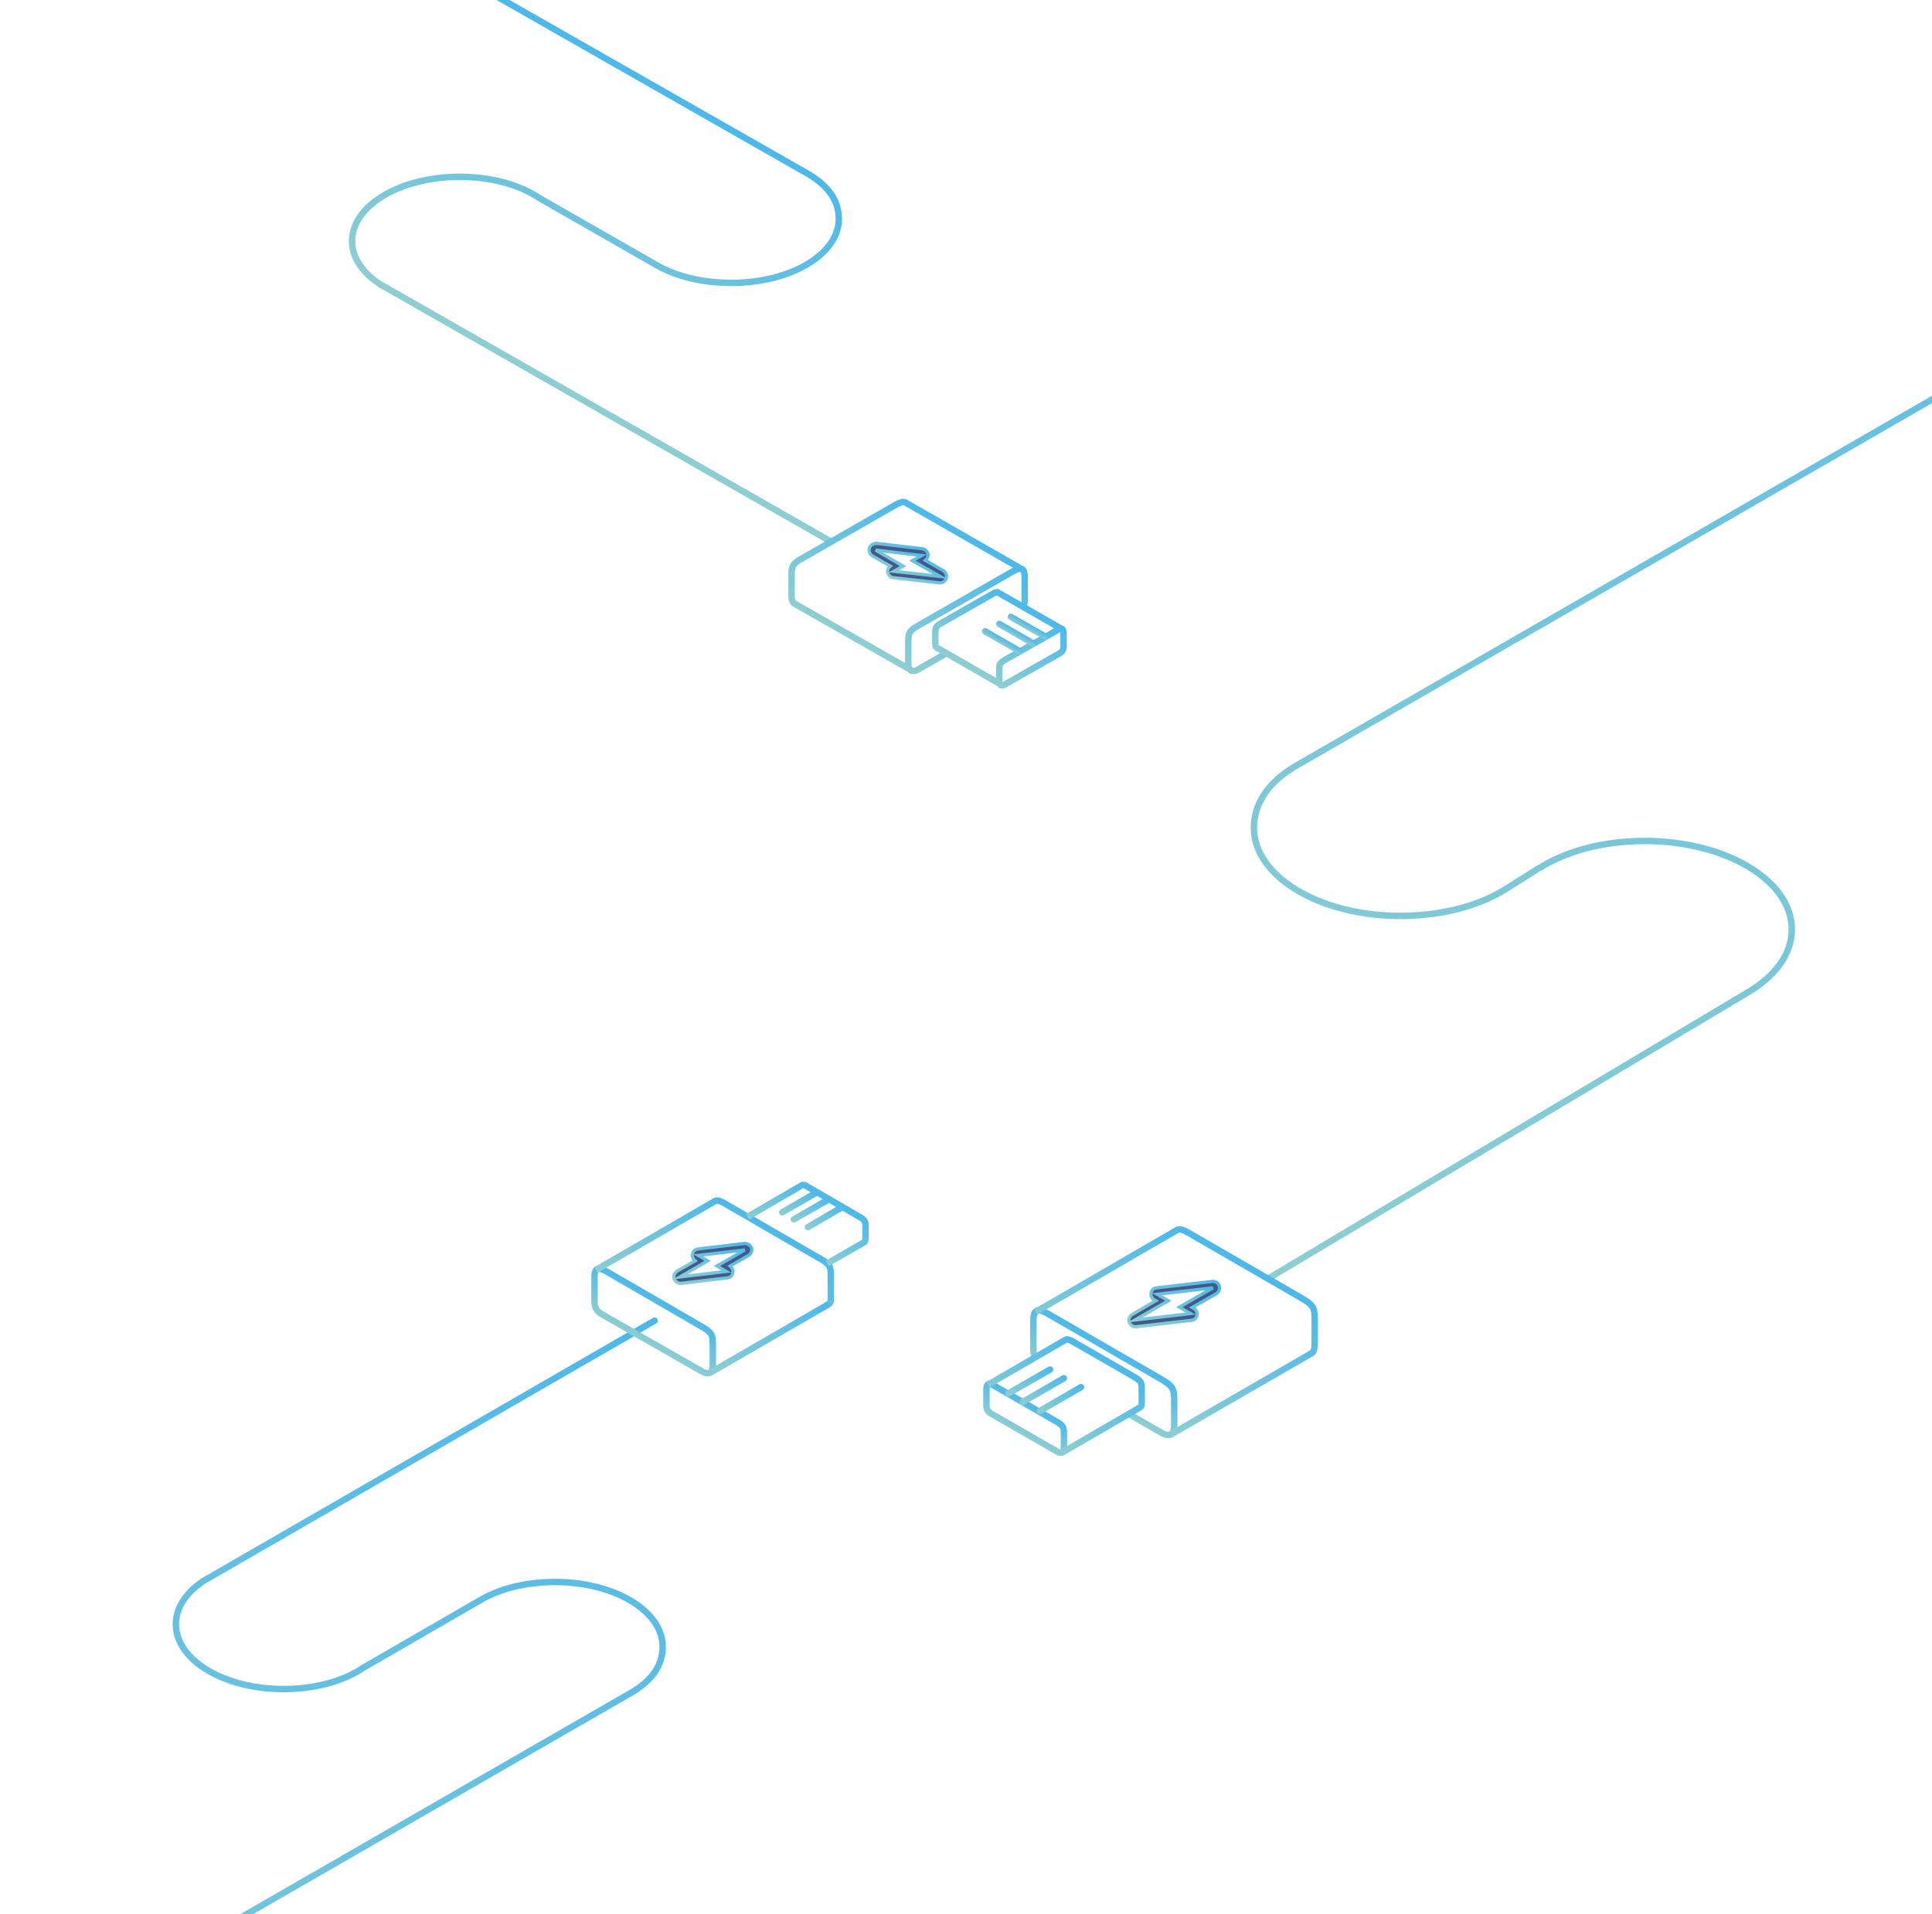
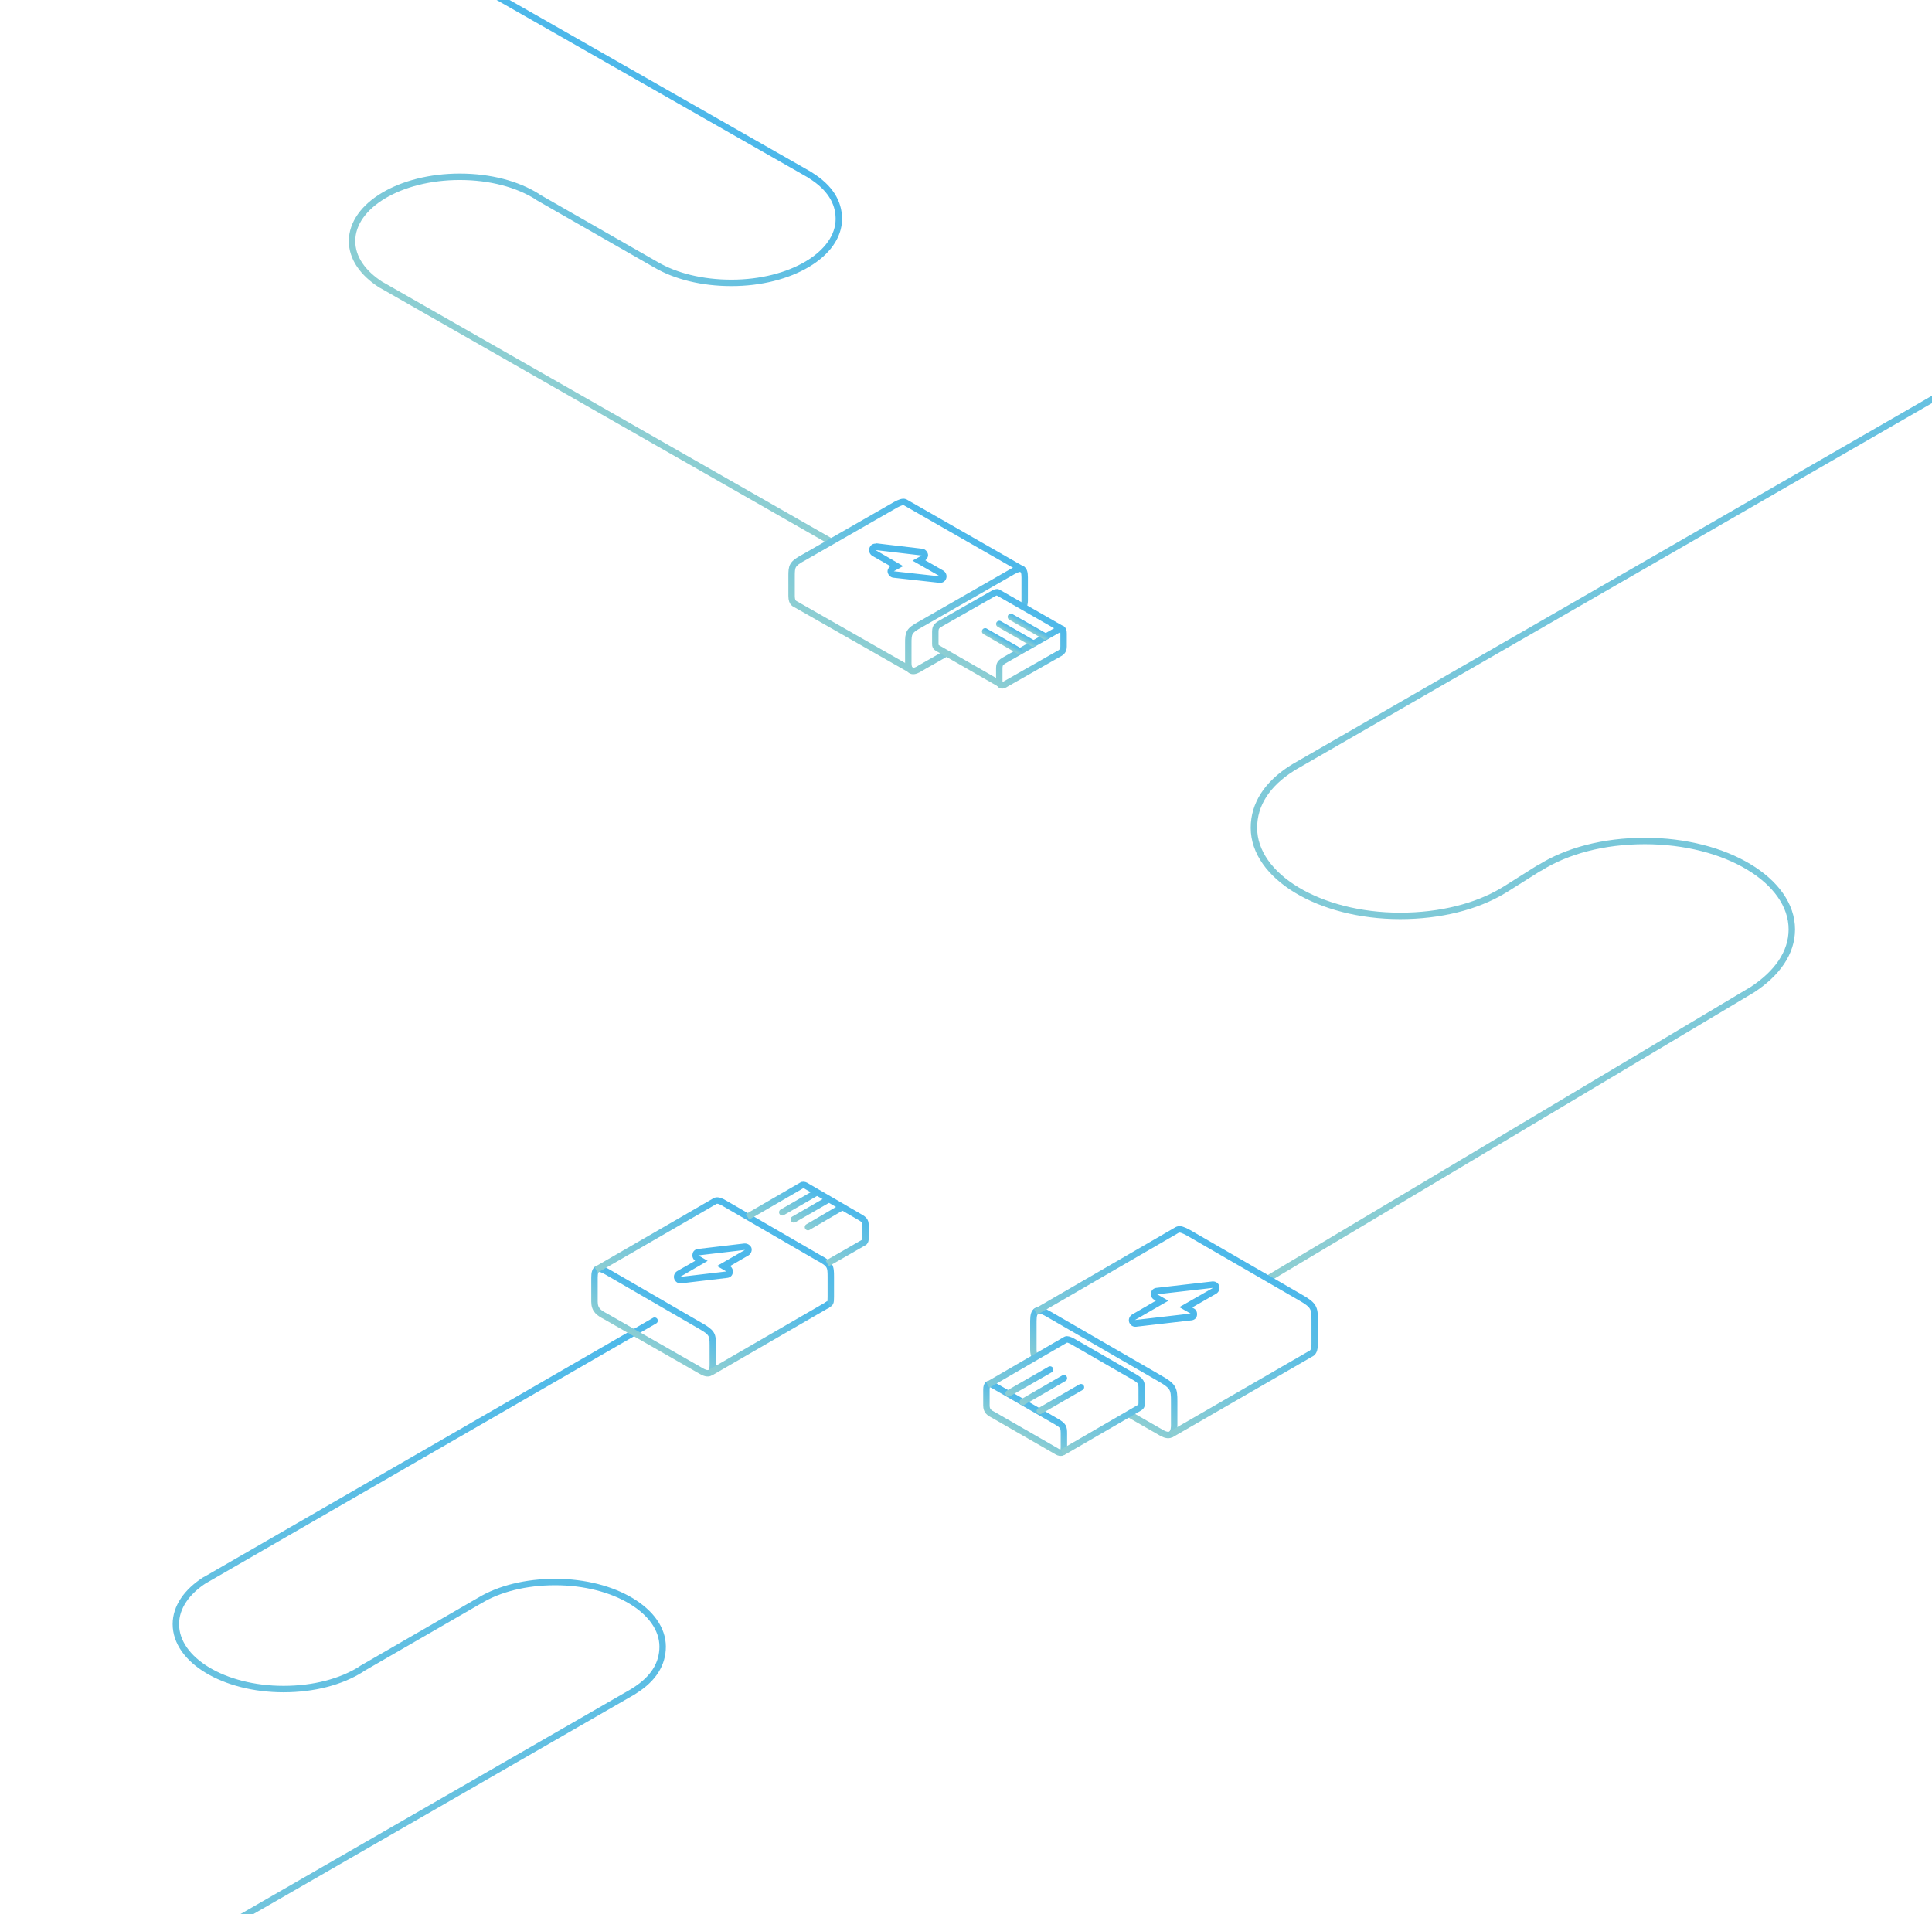
<svg xmlns="http://www.w3.org/2000/svg" version="1.1" id="Layer_1" x="0px" y="0px" viewBox="0 0 600.9 595.3" style="enable-background:new 0 0 600.9 595.3;" xml:space="preserve">
  <style type="text/css">
	.st0{fill:none;stroke:url(#SVGID_1_);stroke-width:2;stroke-miterlimit:10;}
	.st1{fill:none;stroke:url(#SVGID_2_);stroke-width:2;stroke-miterlimit:10;}
	.st2{fill:none;stroke:url(#SVGID_3_);stroke-width:2;stroke-miterlimit:10;}
	.st3{fill:none;stroke:url(#SVGID_4_);stroke-width:2;stroke-miterlimit:10;}
	.st4{fill:none;stroke:url(#SVGID_5_);stroke-width:2;stroke-miterlimit:10;}
- 	.st5{fill:#435A89;stroke:url(#SVGID_6_);stroke-miterlimit:10;}
- 	.st6{fill:none;stroke:url(#SVGID_7_);stroke-width:2;stroke-linecap:round;stroke-linejoin:round;stroke-miterlimit:10;}
- 	.st7{fill:none;stroke:url(#SVGID_8_);stroke-width:2;stroke-linecap:round;stroke-linejoin:round;stroke-miterlimit:10;}
- 	.st8{fill:none;stroke:url(#SVGID_9_);stroke-width:2;stroke-linecap:round;stroke-linejoin:round;stroke-miterlimit:10;}
- 	.st9{fill:none;stroke:url(#SVGID_10_);stroke-width:2;stroke-linecap:round;stroke-linejoin:round;stroke-miterlimit:10;}
- 	.st10{fill:#435A89;stroke:url(#SVGID_11_);stroke-miterlimit:10;}
- 	.st11{fill:none;stroke:url(#SVGID_12_);stroke-width:2;stroke-linecap:round;stroke-linejoin:round;stroke-miterlimit:10;}
- 	.st12{fill:none;stroke:url(#SVGID_13_);stroke-width:2;stroke-linecap:round;stroke-linejoin:round;stroke-miterlimit:10;}
- 	.st13{fill:none;stroke:url(#SVGID_14_);stroke-width:2;stroke-linecap:round;stroke-linejoin:round;stroke-miterlimit:10;}
- 	.st14{fill:none;stroke:url(#SVGID_15_);stroke-width:2;stroke-miterlimit:10;}
- 	.st15{fill:none;stroke:url(#SVGID_16_);stroke-width:2;stroke-miterlimit:10;}
- 	.st16{fill:none;stroke:url(#SVGID_17_);stroke-width:2;stroke-miterlimit:10;}
- 	.st17{fill:none;stroke:url(#SVGID_18_);stroke-width:2;stroke-miterlimit:10;}
- 	.st18{fill:none;stroke:url(#SVGID_19_);stroke-width:2;stroke-miterlimit:10;}
- 	.st19{fill:none;stroke:url(#SVGID_20_);stroke-width:2;stroke-miterlimit:10;}
- 	.st20{fill:none;stroke:url(#SVGID_21_);stroke-width:2;stroke-miterlimit:10;}
- 	.st21{fill:none;stroke:url(#SVGID_22_);stroke-width:2;stroke-miterlimit:10;}
- 	.st22{fill:none;stroke:url(#SVGID_23_);stroke-width:2;stroke-miterlimit:10;}
- 	.st23{fill:#435A89;stroke:url(#SVGID_24_);stroke-miterlimit:10;}
- 	.st24{fill:none;stroke:url(#SVGID_25_);stroke-width:2;stroke-linecap:round;stroke-linejoin:round;stroke-miterlimit:10;}
- 	.st25{fill:none;stroke:url(#SVGID_26_);stroke-width:2;stroke-linecap:round;stroke-linejoin:round;stroke-miterlimit:10;}
- 	.st26{fill:none;stroke:url(#SVGID_27_);stroke-width:2;stroke-linecap:round;stroke-linejoin:round;stroke-miterlimit:10;}
+ 	.st5{fill:#4CB8EA;}
+ 	.st6{fill:none;stroke:url(#SVGID_6_);stroke-width:2;stroke-linecap:round;stroke-linejoin:round;stroke-miterlimit:10;}
+ 	.st7{fill:none;stroke:url(#SVGID_7_);stroke-width:2;stroke-linecap:round;stroke-linejoin:round;stroke-miterlimit:10;}
+ 	.st8{fill:none;stroke:url(#SVGID_8_);stroke-width:2;stroke-linecap:round;stroke-linejoin:round;stroke-miterlimit:10;}
+ 	.st9{fill:none;stroke:url(#SVGID_9_);stroke-width:2;stroke-linecap:round;stroke-linejoin:round;stroke-miterlimit:10;}
+ 	.st10{fill:none;stroke:url(#SVGID_10_);stroke-width:2;stroke-linecap:round;stroke-linejoin:round;stroke-miterlimit:10;}
+ 	.st11{fill:none;stroke:url(#SVGID_11_);stroke-width:2;stroke-linecap:round;stroke-linejoin:round;stroke-miterlimit:10;}
+ 	.st12{fill:none;stroke:url(#SVGID_12_);stroke-width:2;stroke-linecap:round;stroke-linejoin:round;stroke-miterlimit:10;}
+ 	.st13{fill:none;stroke:url(#SVGID_13_);stroke-width:2;stroke-miterlimit:10;}
+ 	.st14{fill:none;stroke:url(#SVGID_14_);stroke-width:2;stroke-miterlimit:10;}
+ 	.st15{fill:none;stroke:url(#SVGID_15_);stroke-width:2;stroke-miterlimit:10;}
+ 	.st16{fill:none;stroke:url(#SVGID_16_);stroke-width:2;stroke-miterlimit:10;}
+ 	.st17{fill:none;stroke:url(#SVGID_17_);stroke-width:2;stroke-miterlimit:10;}
+ 	.st18{fill:none;stroke:url(#SVGID_18_);stroke-width:2;stroke-miterlimit:10;}
+ 	.st19{fill:none;stroke:url(#SVGID_19_);stroke-width:2;stroke-miterlimit:10;}
+ 	.st20{fill:none;stroke:url(#SVGID_20_);stroke-width:2;stroke-miterlimit:10;}
+ 	.st21{fill:none;stroke:url(#SVGID_21_);stroke-width:2;stroke-miterlimit:10;}
+ 	.st22{fill:none;stroke:url(#SVGID_22_);stroke-width:2;stroke-linecap:round;stroke-linejoin:round;stroke-miterlimit:10;}
+ 	.st23{fill:none;stroke:url(#SVGID_23_);stroke-width:2;stroke-linecap:round;stroke-linejoin:round;stroke-miterlimit:10;}
+ 	.st24{fill:none;stroke:url(#SVGID_24_);stroke-width:2;stroke-linecap:round;stroke-linejoin:round;stroke-miterlimit:10;}
</style>
  <g>
    <g>
-       <linearGradient id="SVGID_1_" gradientUnits="userSpaceOnUse" x1="433.751" y1="420.767" x2="712.769" y2="-62.507">
+       <linearGradient id="SVGID_1_" gradientUnits="userSpaceOnUse" x1="433.751" y1="177.233" x2="712.769" y2="660.507" gradientTransform="matrix(1 0 0 -1 0 598)">
        <stop offset="0" style="stop-color:#8DCED2" />
        <stop offset="1" style="stop-color:#4CB8EA" />
      </linearGradient>
      <path class="st0" d="M818.3-1L402.6,238.5l-0.8,0.5c-7.7,4.9-11.8,11.2-11.8,18.5c0,15.1,20.4,27.4,45.5,27.4    c12.5,0,23.7-2.9,31.9-7.8l1-0.6l10-6.3l0.6-0.3c8.3-5.2,19.7-8.3,32.6-8.3c25.2,0,45.7,12.3,45.7,27.5c0,7.3-4.6,13.7-12.2,18.7    l-0.5,0.3l-150,89.5" />
-       <linearGradient id="SVGID_2_" gradientUnits="userSpaceOnUse" x1="339.155" y1="434.116" x2="347.372" y2="419.884">
+       <linearGradient id="SVGID_2_" gradientUnits="userSpaceOnUse" x1="339.155" y1="163.884" x2="347.372" y2="178.116" gradientTransform="matrix(1 0 0 -1 0 598)">
        <stop offset="0" style="stop-color:#8DCED2" />
        <stop offset="1" style="stop-color:#4CB8EA" />
      </linearGradient>
      <path class="st1" d="M321.9,422.2c-0.3-0.6-0.5-1.4-0.5-2.4v-8.9c0-3.5,1.2-4.2,4.6-2.2l34.6,20c4.4,2.5,4.6,3.3,4.6,7.2v7.4    c0,3.9-2.3,3.5-4.6,2l-9.6-5.5" />
-       <linearGradient id="SVGID_3_" gradientUnits="userSpaceOnUse" x1="350.976" y1="439.142" x2="380.25" y2="388.437">
+       <linearGradient id="SVGID_3_" gradientUnits="userSpaceOnUse" x1="350.976" y1="158.858" x2="380.25" y2="209.564" gradientTransform="matrix(1 0 0 -1 0 598)">
        <stop offset="0" style="stop-color:#8DCED2" />
        <stop offset="1" style="stop-color:#4CB8EA" />
      </linearGradient>
      <path class="st2" d="M322.1,408.1l44-25.5l0.2-0.1c0.7-0.3,1.8,0.1,3.4,1l34.6,20c4.4,2.5,4.6,3.3,4.6,7.2v7.4    c0,1.4-0.3,2.3-0.8,2.7l-0.1,0.1l-43.8,25.3" />
-       <linearGradient id="SVGID_4_" gradientUnits="userSpaceOnUse" x1="316.323" y1="445.557" x2="321.339" y2="436.869">
+       <linearGradient id="SVGID_4_" gradientUnits="userSpaceOnUse" x1="316.323" y1="152.443" x2="321.339" y2="161.131" gradientTransform="matrix(1 0 0 -1 0 598)">
        <stop offset="0" style="stop-color:#8DCED2" />
        <stop offset="1" style="stop-color:#4CB8EA" />
      </linearGradient>
      <path class="st3" d="M330.9,450.2c0,2.2-1.3,1.9-2.5,1.1l-19.3-11.1c-1.4-0.7-2.3-1.3-2.3-3v-4.9c0-1.9,0.7-2.3,2.5-1.2l19.1,11    c2.4,1.4,2.5,1.8,2.5,4L330.9,450.2L330.9,450.2z" />
-       <linearGradient id="SVGID_5_" gradientUnits="userSpaceOnUse" x1="323.039" y1="448.125" x2="339.557" y2="419.515">
+       <linearGradient id="SVGID_5_" gradientUnits="userSpaceOnUse" x1="323.039" y1="149.875" x2="339.557" y2="178.485" gradientTransform="matrix(1 0 0 -1 0 598)">
        <stop offset="0" style="stop-color:#8DCED2" />
        <stop offset="1" style="stop-color:#4CB8EA" />
      </linearGradient>
      <path class="st4" d="M307.2,430.8l24.3-14.1l0,0c0.4-0.2,1,0,2,0.5l19.1,11c2.4,1.4,2.5,1.8,2.5,4v4.1c0,1.1-0.2,1.3-0.9,1.7    l-23.8,13.8" />
      <g>
-         <linearGradient id="SVGID_6_" gradientUnits="userSpaceOnUse" x1="358.743" y1="416.834" x2="371.664" y2="394.454">
-           <stop offset="0" style="stop-color:#8DCED2" />
-           <stop offset="1" style="stop-color:#4CB8EA" />
-         </linearGradient>
        <path class="st5" d="M377.3,400.6l-10.5,6l3.5,2l-17.3,2l10.4-6l-3.5-2L377.3,400.6 M377.3,398.6c-0.1,0-0.2,0-0.2,0l-17.4,2     c-0.9,0.1-1.6,0.7-1.7,1.6s0.2,1.7,1,2.1l0.5,0.3l-7.4,4.3c-0.8,0.5-1.2,1.5-0.9,2.4c0.3,0.8,1,1.4,1.9,1.4c0.1,0,0.2,0,0.2,0     l17.3-2c0.9-0.1,1.6-0.7,1.7-1.6s-0.2-1.7-1-2.1l-0.5-0.3l7.5-4.3c0.8-0.5,1.2-1.5,0.9-2.4C379,399.2,378.2,398.6,377.3,398.6     L377.3,398.6z M377.3,402.6L377.3,402.6L377.3,402.6L377.3,402.6z" />
      </g>
-       <linearGradient id="SVGID_7_" gradientUnits="userSpaceOnUse" x1="316.435" y1="436.134" x2="323.865" y2="423.266">
+       <linearGradient id="SVGID_6_" gradientUnits="userSpaceOnUse" x1="316.435" y1="161.866" x2="323.865" y2="174.734" gradientTransform="matrix(1 0 0 -1 0 598)">
        <stop offset="0" style="stop-color:#8DCED2" />
        <stop offset="1" style="stop-color:#4CB8EA" />
      </linearGradient>
      <line class="st6" x1="313.7" y1="433.4" x2="326.6" y2="426" />
-       <linearGradient id="SVGID_8_" gradientUnits="userSpaceOnUse" x1="320.798" y1="438.812" x2="328.202" y2="425.988">
+       <linearGradient id="SVGID_7_" gradientUnits="userSpaceOnUse" x1="320.798" y1="159.188" x2="328.202" y2="172.012" gradientTransform="matrix(1 0 0 -1 0 598)">
        <stop offset="0" style="stop-color:#8DCED2" />
        <stop offset="1" style="stop-color:#4CB8EA" />
      </linearGradient>
      <line class="st7" x1="318.1" y1="436.1" x2="330.9" y2="428.7" />
-       <linearGradient id="SVGID_9_" gradientUnits="userSpaceOnUse" x1="326.098" y1="441.612" x2="333.502" y2="428.788">
+       <linearGradient id="SVGID_8_" gradientUnits="userSpaceOnUse" x1="326.098" y1="156.388" x2="333.502" y2="169.212" gradientTransform="matrix(1 0 0 -1 0 598)">
        <stop offset="0" style="stop-color:#8DCED2" />
        <stop offset="1" style="stop-color:#4CB8EA" />
      </linearGradient>
      <line class="st8" x1="323.4" y1="438.9" x2="336.2" y2="431.5" />
    </g>
    <g>
-       <linearGradient id="SVGID_10_" gradientUnits="userSpaceOnUse" x1="-16.861" y1="733.919" x2="178.669" y2="395.251">
+       <linearGradient id="SVGID_9_" gradientUnits="userSpaceOnUse" x1="-16.861" y1="-135.919" x2="178.669" y2="202.749" gradientTransform="matrix(1 0 0 -1 0 598)">
        <stop offset="0" style="stop-color:#8DCED2" />
        <stop offset="1" style="stop-color:#4CB8EA" />
      </linearGradient>
      <path class="st9" d="M-89.2,691l286.1-164.8l0.6-0.4c5.7-3.6,8.6-8.2,8.6-13.6c0-11.1-15-20.1-33.4-20.1c-9.2,0-17.4,2.1-23.4,5.7    l-0.7,0.4l-36,20.8l-0.4,0.3c-6.1,3.8-14.5,6.1-24,6.1c-18.5,0-33.5-9-33.5-20.2c0-5.3,3.4-10.1,9-13.7l0.4-0.2l139.5-80.5" />
      <g>
-         <linearGradient id="SVGID_11_" gradientUnits="userSpaceOnUse" x1="216.089" y1="402.668" x2="227.255" y2="383.329">
+         <path class="st5" d="M231.7,388.8l-8.7,5l2.9,1.7l-14.4,1.7l8.6-5l-2.9-1.7L231.7,388.8 M231.7,386.8c-0.1,0-0.2,0-0.2,0     l-14.4,1.7c-0.9,0.1-1.6,0.7-1.7,1.6c-0.2,0.8,0.2,1.6,0.8,2.1l-5.6,3.2c-0.8,0.5-1.2,1.5-0.9,2.4c0.3,0.8,1,1.4,1.9,1.4     c0.1,0,0.2,0,0.2,0l14.4-1.7c0.9-0.1,1.6-0.7,1.7-1.6c0.2-0.8-0.2-1.6-0.8-2.1l5.7-3.3c0.8-0.5,1.2-1.5,0.9-2.4     C233.4,387.4,232.6,386.8,231.7,386.8L231.7,386.8z M231.7,390.8L231.7,390.8L231.7,390.8L231.7,390.8z" />
+       </g>
+       <linearGradient id="SVGID_10_" gradientUnits="userSpaceOnUse" x1="245.454" y1="218.501" x2="251.746" y2="229.399" gradientTransform="matrix(1 0 0 -1 0 598)">
+         <stop offset="0" style="stop-color:#8DCED2" />
+         <stop offset="1" style="stop-color:#4CB8EA" />
+       </linearGradient>
+       <line class="st10" x1="243.3" y1="377.1" x2="253.9" y2="371" />
+       <linearGradient id="SVGID_11_" gradientUnits="userSpaceOnUse" x1="249.054" y1="216.302" x2="255.346" y2="227.198" gradientTransform="matrix(1 0 0 -1 0 598)">
+         <stop offset="0" style="stop-color:#8DCED2" />
+         <stop offset="1" style="stop-color:#4CB8EA" />
+       </linearGradient>
+       <line class="st11" x1="246.9" y1="379.3" x2="257.5" y2="373.2" />
+       <linearGradient id="SVGID_12_" gradientUnits="userSpaceOnUse" x1="253.433" y1="213.914" x2="259.767" y2="224.886" gradientTransform="matrix(1 0 0 -1 0 598)">
+         <stop offset="0" style="stop-color:#8DCED2" />
+         <stop offset="1" style="stop-color:#4CB8EA" />
+       </linearGradient>
+       <line class="st12" x1="251.3" y1="381.7" x2="261.9" y2="375.5" />
+       <g>
+         <linearGradient id="SVGID_13_" gradientUnits="userSpaceOnUse" x1="199.655" y1="180.818" x2="206.787" y2="193.17" gradientTransform="matrix(1 0 0 -1 0 598)">
          <stop offset="0" style="stop-color:#8DCED2" />
          <stop offset="1" style="stop-color:#4CB8EA" />
        </linearGradient>
-         <path class="st10" d="M231.7,388.8l-8.7,5l2.9,1.7l-14.4,1.7l8.6-5l-2.9-1.7L231.7,388.8 M231.7,386.8c-0.1,0-0.2,0-0.2,0     l-14.4,1.7c-0.9,0.1-1.6,0.7-1.7,1.6c-0.2,0.8,0.2,1.6,0.8,2.1l-5.6,3.2c-0.8,0.5-1.2,1.5-0.9,2.4c0.3,0.8,1,1.4,1.9,1.4     c0.1,0,0.2,0,0.2,0l14.4-1.7c0.9-0.1,1.6-0.7,1.7-1.6c0.2-0.8-0.2-1.6-0.8-2.1l5.7-3.3c0.8-0.5,1.2-1.5,0.9-2.4     C233.4,387.4,232.6,386.8,231.7,386.8L231.7,386.8z M231.7,390.8L231.7,390.8L231.7,390.8L231.7,390.8z" />
+         <path class="st13" d="M221.7,424.6c0,3.3-2,2.9-3.9,1.7l-29.4-16.8c-2.1-1.1-3.5-2-3.5-4.6v-7.5c0-2.9,1-3.5,3.9-1.8l29,16.8     c3.7,2.1,3.9,2.8,3.9,6V424.6z" />
+         <linearGradient id="SVGID_14_" gradientUnits="userSpaceOnUse" x1="214.72" y1="185.495" x2="234.418" y2="219.613" gradientTransform="matrix(1 0 0 -1 0 598)">
+           <stop offset="0" style="stop-color:#8DCED2" />
+           <stop offset="1" style="stop-color:#4CB8EA" />
+         </linearGradient>
+         <path class="st14" d="M257,406.1c1.3-0.8,1.4-0.6,1.4-2.7v-6.2c0-3.3-0.1-4-3.9-6l-29-16.8c-1.3-0.8-2.2-1.1-2.9-0.9l-0.2,0.1     l-37,21.4" />
+         <linearGradient id="SVGID_15_" gradientUnits="userSpaceOnUse" x1="229.839" y1="165.263" x2="248.761" y2="198.037" gradientTransform="matrix(1 0 0 -1 0 598)">
+           <stop offset="0" style="stop-color:#8DCED2" />
+           <stop offset="1" style="stop-color:#4CB8EA" />
+         </linearGradient>
+         <line class="st15" x1="220.9" y1="427" x2="257.7" y2="405.7" />
+         <linearGradient id="SVGID_16_" gradientUnits="userSpaceOnUse" x1="247.576" y1="210.034" x2="257.132" y2="226.587" gradientTransform="matrix(1 0 0 -1 0 598)">
+           <stop offset="0" style="stop-color:#8DCED2" />
+           <stop offset="1" style="stop-color:#4CB8EA" />
+         </linearGradient>
+         <path class="st16" d="M257.3,393l11.5-6.6l0.1-0.1c0.2-0.2,0.3-0.6,0.3-1.2v-3.4c0-1.8-0.1-2.2-2.1-3.3l-16-9.3     c-0.6-0.4-1.1-0.6-1.5-0.5l-0.2,0.1l-16.9,9.8" />
      </g>
-       <linearGradient id="SVGID_12_" gradientUnits="userSpaceOnUse" x1="245.454" y1="379.498" x2="251.746" y2="368.601">
+     </g>
+     <g>
+       <linearGradient id="SVGID_17_" gradientUnits="userSpaceOnUse" x1="139.754" y1="495.973" x2="188.907" y2="581.108" gradientTransform="matrix(1 0 0 -1 0 598)">
        <stop offset="0" style="stop-color:#8DCED2" />
        <stop offset="1" style="stop-color:#4CB8EA" />
      </linearGradient>
-       <line class="st11" x1="243.3" y1="377.1" x2="253.9" y2="371" />
-       <linearGradient id="SVGID_13_" gradientUnits="userSpaceOnUse" x1="249.054" y1="381.699" x2="255.346" y2="370.801">
+       <path class="st17" d="M70-49.3L251.7,54.3l0.6,0.4c5.7,3.6,8.6,8.1,8.6,13.4c0,11-15,19.9-33.4,19.9c-9.2,0-17.4-2.1-23.4-5.6    l-0.7-0.4l-36-20.6l-0.4-0.3c-6.1-3.8-14.5-6.1-24-6.1c-18.5,0-33.5,8.9-33.5,20c0,5.3,3.4,10,9,13.6l0.4,0.2l139.6,79.7" />
+       <linearGradient id="SVGID_18_" gradientUnits="userSpaceOnUse" x1="288.981" y1="385.038" x2="312.266" y2="425.369" gradientTransform="matrix(1 0 0 -1 0 598)">
        <stop offset="0" style="stop-color:#8DCED2" />
        <stop offset="1" style="stop-color:#4CB8EA" />
      </linearGradient>
-       <line class="st12" x1="246.9" y1="379.3" x2="257.5" y2="373.2" />
-       <linearGradient id="SVGID_14_" gradientUnits="userSpaceOnUse" x1="253.433" y1="384.086" x2="259.767" y2="373.114">
+       <path class="st18" d="M318.3,188.8c0.2-0.5,0.4-1.2,0.4-1.9v-7.3c0-2.9-1-3.4-3.8-1.8l-28.6,16.4c-3.7,2-3.8,2.7-3.8,5.9v6.1    c0,3.2,1.9,2.9,3.8,1.6l7.9-4.5" />
+       <linearGradient id="SVGID_19_" gradientUnits="userSpaceOnUse" x1="267.795" y1="397.139" x2="291.117" y2="437.534" gradientTransform="matrix(1 0 0 -1 0 598)">
        <stop offset="0" style="stop-color:#8DCED2" />
        <stop offset="1" style="stop-color:#4CB8EA" />
      </linearGradient>
-       <line class="st13" x1="251.3" y1="381.7" x2="261.9" y2="375.5" />
-       <g>
-         <linearGradient id="SVGID_15_" gradientUnits="userSpaceOnUse" x1="199.655" y1="417.182" x2="206.787" y2="404.83">
-           <stop offset="0" style="stop-color:#8DCED2" />
-           <stop offset="1" style="stop-color:#4CB8EA" />
-         </linearGradient>
-         <path class="st14" d="M221.7,424.6c0,3.3-2,2.9-3.9,1.7l-29.4-16.8c-2.1-1.1-3.5-2-3.5-4.6v-7.5c0-2.9,1-3.5,3.9-1.8l29,16.8     c3.7,2.1,3.9,2.8,3.9,6V424.6z" />
-         <linearGradient id="SVGID_16_" gradientUnits="userSpaceOnUse" x1="214.72" y1="412.505" x2="234.418" y2="378.387">
-           <stop offset="0" style="stop-color:#8DCED2" />
-           <stop offset="1" style="stop-color:#4CB8EA" />
-         </linearGradient>
-         <path class="st15" d="M257,406.1c1.3-0.8,1.4-0.6,1.4-2.7v-6.2c0-3.3-0.1-4-3.9-6l-29-16.8c-1.3-0.8-2.2-1.1-2.9-0.9l-0.2,0.1     l-37,21.4" />
-         <linearGradient id="SVGID_17_" gradientUnits="userSpaceOnUse" x1="229.839" y1="432.737" x2="248.761" y2="399.963">
-           <stop offset="0" style="stop-color:#8DCED2" />
-           <stop offset="1" style="stop-color:#4CB8EA" />
-         </linearGradient>
-         <line class="st16" x1="220.9" y1="427" x2="257.7" y2="405.7" />
-         <linearGradient id="SVGID_18_" gradientUnits="userSpaceOnUse" x1="247.576" y1="387.966" x2="257.132" y2="371.413">
-           <stop offset="0" style="stop-color:#8DCED2" />
-           <stop offset="1" style="stop-color:#4CB8EA" />
-         </linearGradient>
-         <path class="st17" d="M257.3,393l11.5-6.6l0.1-0.1c0.2-0.2,0.3-0.6,0.3-1.2v-3.4c0-1.8-0.1-2.2-2.1-3.3l-16-9.3     c-0.6-0.4-1.1-0.6-1.5-0.5l-0.2,0.1l-16.9,9.8" />
-       </g>
-     </g>
-     <g>
-       <linearGradient id="SVGID_19_" gradientUnits="userSpaceOnUse" x1="139.754" y1="102.028" x2="188.907" y2="16.892">
+       <path class="st19" d="M318.1,177.2l-36.5-20.9l-0.2-0.1c-0.6-0.2-1.5,0.1-2.8,0.8L250,173.4c-3.7,2-3.8,2.7-3.8,5.9v6.1    c0,1.2,0.3,1.9,0.7,2.2l0.1,0.1l36.3,20.7" />
+       <linearGradient id="SVGID_20_" gradientUnits="userSpaceOnUse" x1="314.157" y1="382.071" x2="327.473" y2="405.134" gradientTransform="matrix(1 0 0 -1 0 598)">
        <stop offset="0" style="stop-color:#8DCED2" />
        <stop offset="1" style="stop-color:#4CB8EA" />
      </linearGradient>
-       <path class="st18" d="M70-49.3L251.7,54.3l0.6,0.4c5.7,3.6,8.6,8.1,8.6,13.4c0,11-15,19.9-33.4,19.9c-9.2,0-17.4-2.1-23.4-5.6    l-0.7-0.4l-36-20.6l-0.4-0.3c-6.1-3.8-14.5-6.1-24-6.1c-18.5,0-33.5,8.9-33.5,20c0,5.3,3.4,10,9,13.6l0.4,0.2l139.6,79.7" />
-       <linearGradient id="SVGID_20_" gradientUnits="userSpaceOnUse" x1="288.981" y1="212.962" x2="312.266" y2="172.631">
+       <path class="st20" d="M310.8,211.8c0,1.8,1.1,1.6,2.1,0.9l16-9.1c1.2-0.6,1.9-1.1,1.9-2.5v-4c0-1.6-0.6-1.9-2.1-1l-15.8,9    c-2,1.1-2.1,1.5-2.1,3.2V211.8z" />
+       <linearGradient id="SVGID_21_" gradientUnits="userSpaceOnUse" x1="302.438" y1="388.988" x2="315.674" y2="411.914" gradientTransform="matrix(1 0 0 -1 0 598)">
        <stop offset="0" style="stop-color:#8DCED2" />
        <stop offset="1" style="stop-color:#4CB8EA" />
      </linearGradient>
-       <path class="st19" d="M318.3,188.8c0.2-0.5,0.4-1.2,0.4-1.9v-7.3c0-2.9-1-3.4-3.8-1.8l-28.6,16.4c-3.7,2-3.8,2.7-3.8,5.9v6.1    c0,3.2,1.9,2.9,3.8,1.6l7.9-4.5" />
-       <linearGradient id="SVGID_21_" gradientUnits="userSpaceOnUse" x1="267.795" y1="200.861" x2="291.117" y2="160.466">
+       <path class="st21" d="M330.5,195.8l-20.1-11.5l0,0c-0.3-0.2-0.9,0-1.6,0.4l-15.8,9c-2,1.1-2.1,1.5-2.1,3.2v3.3    c0,0.9,0.1,1,0.7,1.4l19.7,11.3" />
+       <g>
+         <path class="st5" d="M272.3,171.1l14.4,1.7l-2.9,1.6l8.6,4.9l-14.4-1.6l2.9-1.6L272.3,171.1 M272.3,169.1c-0.9,0-1.6,0.5-1.9,1.4     s0.1,1.9,0.9,2.4l5.6,3.2c-0.6,0.5-1,1.3-0.8,2c0.2,0.8,0.9,1.5,1.7,1.6l14.4,1.6c0.1,0,0.2,0,0.2,0c0.9,0,1.6-0.5,1.9-1.4     s-0.1-1.9-0.9-2.4l-5.6-3.2c0.6-0.5,1-1.3,0.8-2c-0.2-0.8-0.9-1.5-1.7-1.6l-14.4-1.7C272.5,169.1,272.4,169.1,272.3,169.1     L272.3,169.1z" />
+       </g>
+       <linearGradient id="SVGID_22_" gradientUnits="userSpaceOnUse" x1="319.233" y1="402.155" x2="320.267" y2="403.945" gradientTransform="matrix(1 0 0 -1 0 598)">
        <stop offset="0" style="stop-color:#8DCED2" />
        <stop offset="1" style="stop-color:#4CB8EA" />
      </linearGradient>
-       <path class="st20" d="M318.1,177.2l-36.5-20.9l-0.2-0.1c-0.6-0.2-1.5,0.1-2.8,0.8L250,173.4c-3.7,2-3.8,2.7-3.8,5.9v6.1    c0,1.2,0.3,1.9,0.7,2.2l0.1,0.1l36.3,20.7" />
-       <linearGradient id="SVGID_22_" gradientUnits="userSpaceOnUse" x1="314.157" y1="215.929" x2="327.473" y2="192.867">
+       <line class="st22" x1="325.1" y1="198" x2="314.4" y2="191.9" />
+       <linearGradient id="SVGID_23_" gradientUnits="userSpaceOnUse" x1="315.596" y1="399.976" x2="316.604" y2="401.723" gradientTransform="matrix(1 0 0 -1 0 598)">
        <stop offset="0" style="stop-color:#8DCED2" />
        <stop offset="1" style="stop-color:#4CB8EA" />
      </linearGradient>
-       <path class="st21" d="M310.8,211.8c0,1.8,1.1,1.6,2.1,0.9l16-9.1c1.2-0.6,1.9-1.1,1.9-2.5v-4c0-1.6-0.6-1.9-2.1-1l-15.8,9    c-2,1.1-2.1,1.5-2.1,3.2V211.8z" />
-       <linearGradient id="SVGID_23_" gradientUnits="userSpaceOnUse" x1="302.438" y1="209.012" x2="315.674" y2="186.085">
+       <line class="st23" x1="321.4" y1="200.2" x2="310.8" y2="194.1" />
+       <linearGradient id="SVGID_24_" gradientUnits="userSpaceOnUse" x1="311.196" y1="397.676" x2="312.204" y2="399.423" gradientTransform="matrix(1 0 0 -1 0 598)">
        <stop offset="0" style="stop-color:#8DCED2" />
        <stop offset="1" style="stop-color:#4CB8EA" />
      </linearGradient>
-       <path class="st22" d="M330.5,195.8l-20.1-11.5l0,0c-0.3-0.2-0.9,0-1.6,0.4l-15.8,9c-2,1.1-2.1,1.5-2.1,3.2v3.3    c0,0.9,0.1,1,0.7,1.4l19.7,11.3" />
-       <g>
-         <linearGradient id="SVGID_24_" gradientUnits="userSpaceOnUse" x1="278.947" y1="181.095" x2="285.753" y2="169.305">
-           <stop offset="0" style="stop-color:#8DCED2" />
-           <stop offset="1" style="stop-color:#4CB8EA" />
-         </linearGradient>
-         <path class="st23" d="M272.3,171.1l14.4,1.7l-2.9,1.6l8.6,4.9l-14.4-1.6l2.9-1.6L272.3,171.1 M272.3,169.1     c-0.9,0-1.6,0.5-1.9,1.4s0.1,1.9,0.9,2.4l5.6,3.2c-0.6,0.5-1,1.3-0.8,2c0.2,0.8,0.9,1.5,1.7,1.6l14.4,1.6c0.1,0,0.2,0,0.2,0     c0.9,0,1.6-0.5,1.9-1.4s-0.1-1.9-0.9-2.4l-5.6-3.2c0.6-0.5,1-1.3,0.8-2c-0.2-0.8-0.9-1.5-1.7-1.6l-14.4-1.7     C272.5,169.1,272.4,169.1,272.3,169.1L272.3,169.1z" />
-       </g>
-       <linearGradient id="SVGID_25_" gradientUnits="userSpaceOnUse" x1="319.233" y1="195.845" x2="320.267" y2="194.055">
-         <stop offset="0" style="stop-color:#8DCED2" />
-         <stop offset="1" style="stop-color:#4CB8EA" />
-       </linearGradient>
-       <line class="st24" x1="325.1" y1="198" x2="314.4" y2="191.9" />
-       <linearGradient id="SVGID_26_" gradientUnits="userSpaceOnUse" x1="315.596" y1="198.024" x2="316.604" y2="196.276">
-         <stop offset="0" style="stop-color:#8DCED2" />
-         <stop offset="1" style="stop-color:#4CB8EA" />
-       </linearGradient>
-       <line class="st25" x1="321.4" y1="200.2" x2="310.8" y2="194.1" />
-       <linearGradient id="SVGID_27_" gradientUnits="userSpaceOnUse" x1="311.196" y1="200.323" x2="312.204" y2="198.577">
-         <stop offset="0" style="stop-color:#8DCED2" />
-         <stop offset="1" style="stop-color:#4CB8EA" />
-       </linearGradient>
-       <line class="st26" x1="317" y1="202.5" x2="306.4" y2="196.4" />
+       <line class="st24" x1="317" y1="202.5" x2="306.4" y2="196.4" />
    </g>
  </g>
</svg>
